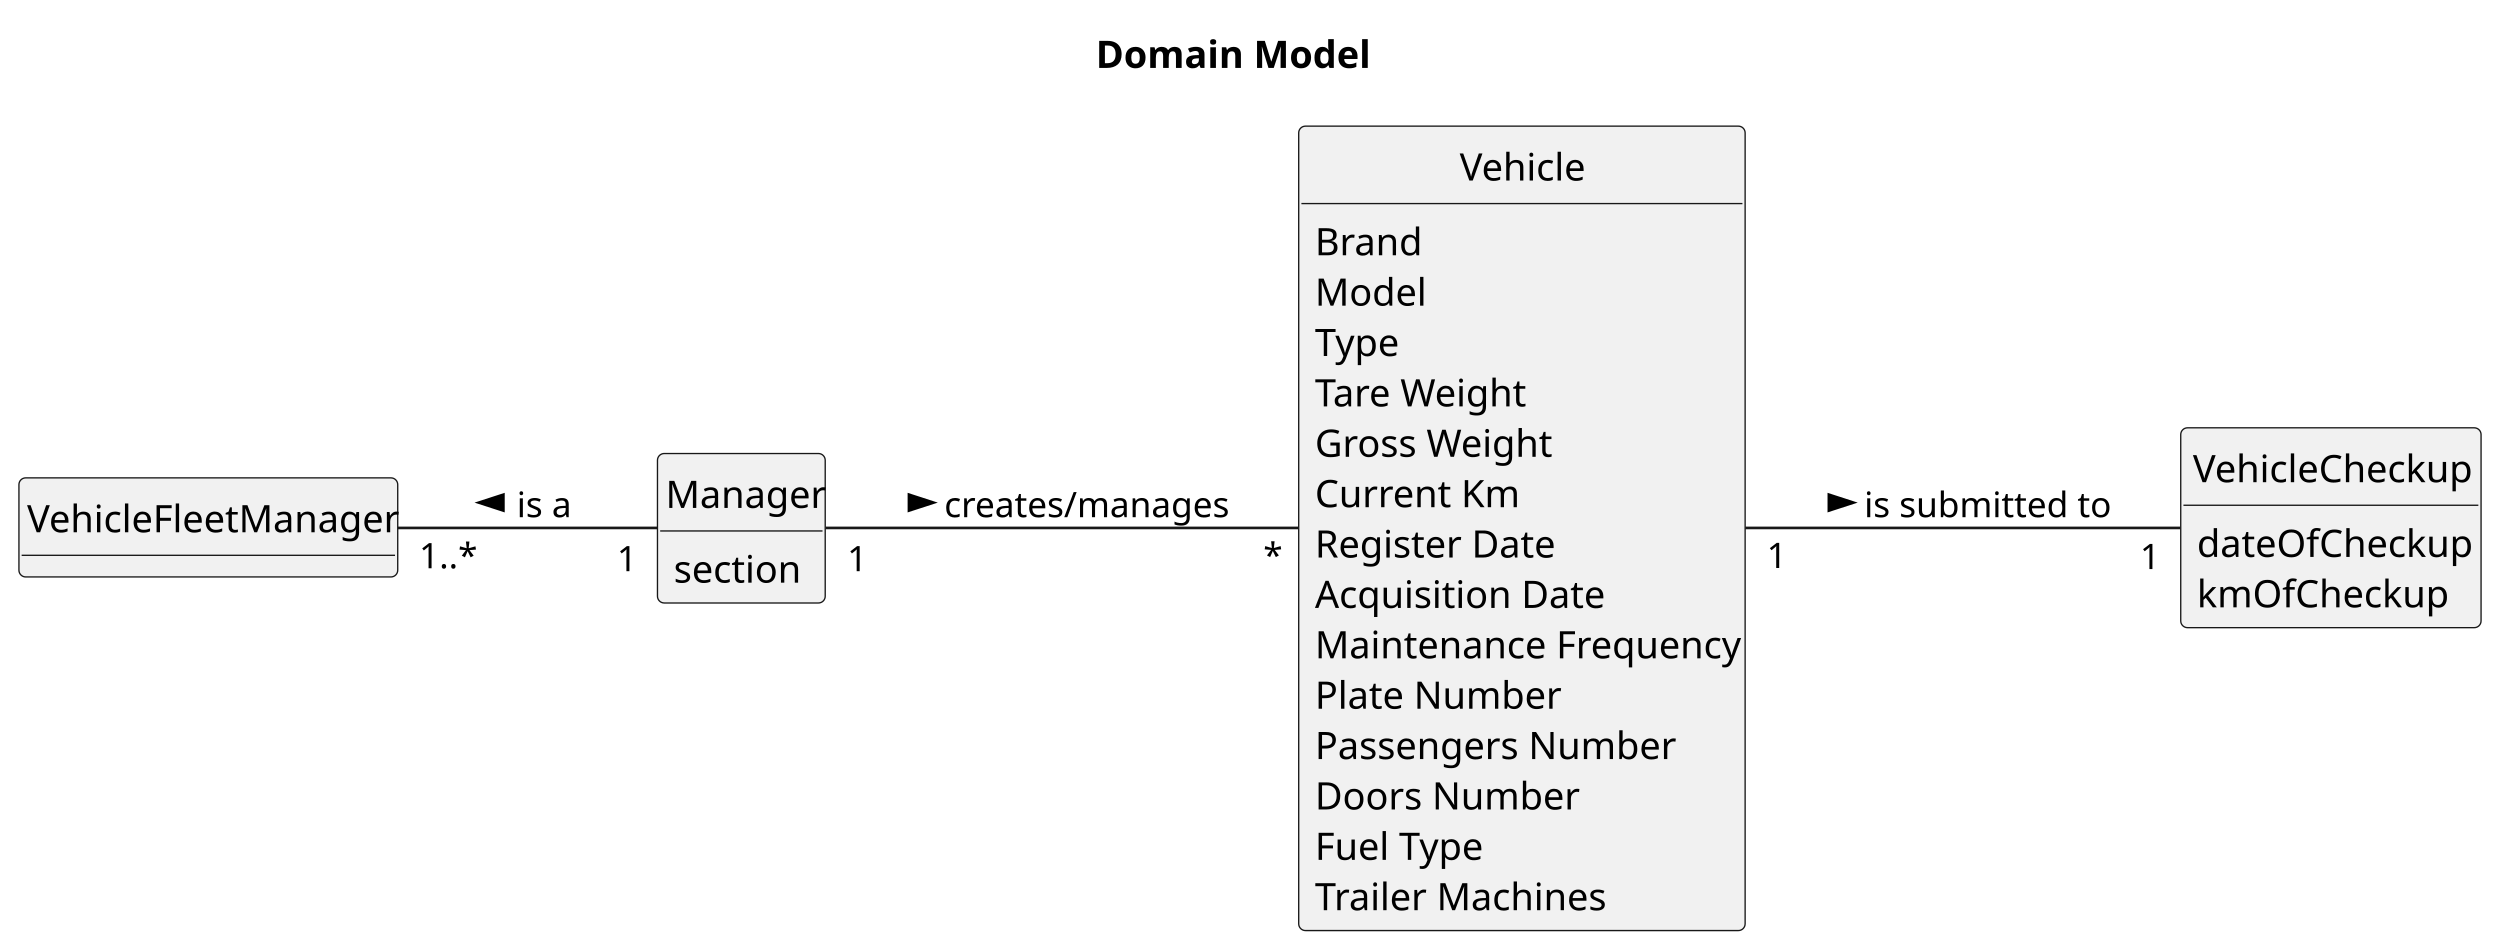
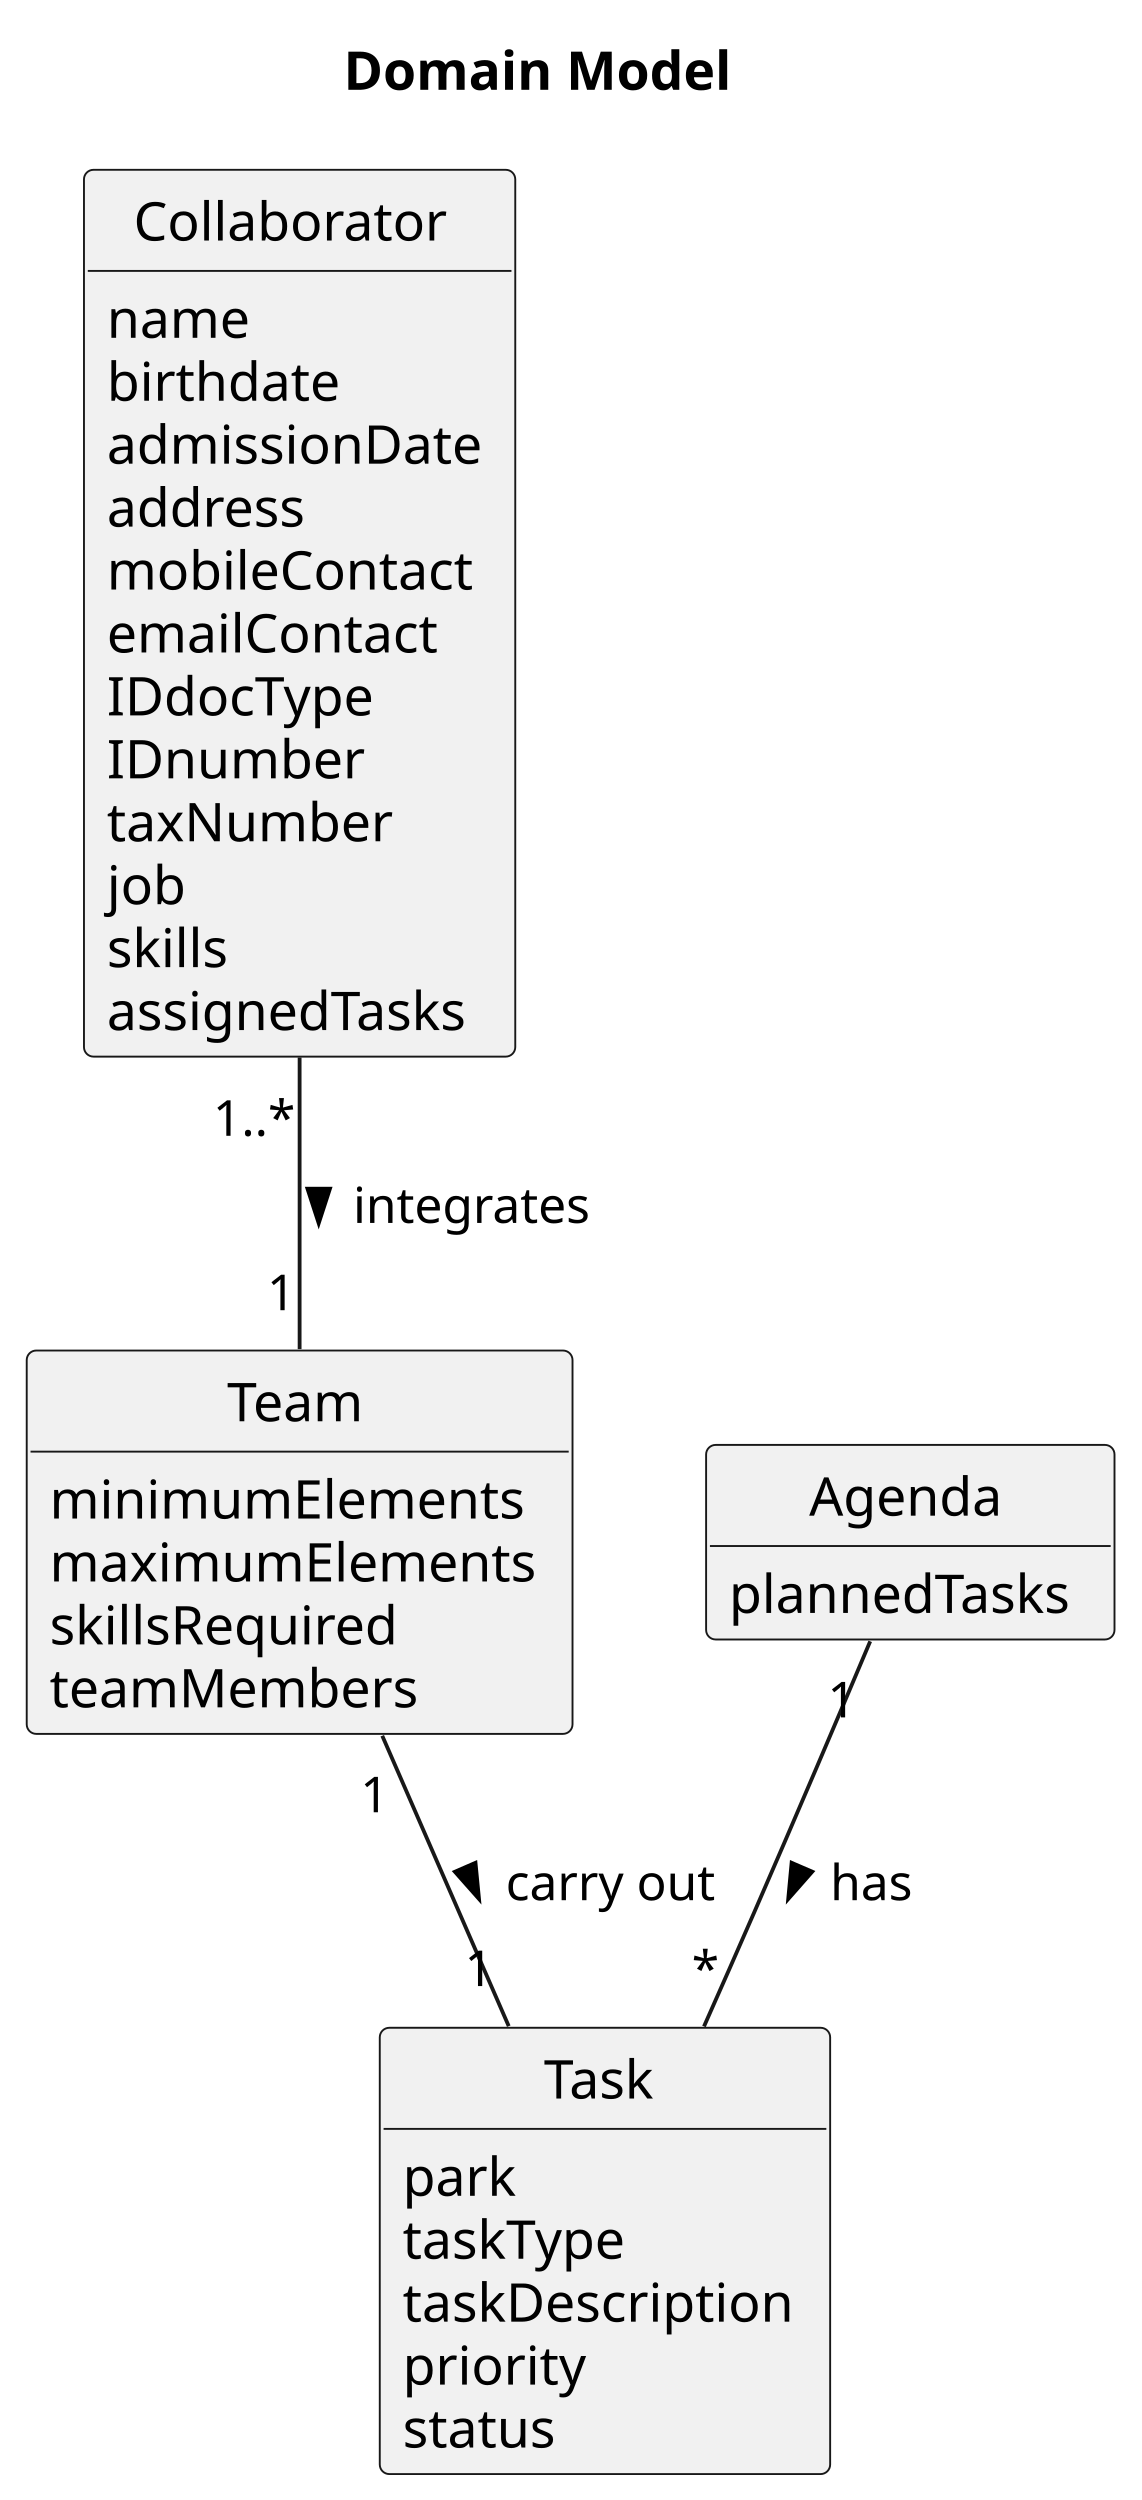
- <svg xmlns="http://www.w3.org/2000/svg" contentStyleType="text/css" height="350px" preserveAspectRatio="none" style="width:924px;height:350px;background:#FFFFFF;" version="1.1" viewBox="0 0 924 350" width="924px" zoomAndPan="magnify">
+ <svg xmlns="http://www.w3.org/2000/svg" contentStyleType="text/css" height="655px" preserveAspectRatio="none" style="width:299px;height:655px;background:#FFFFFF;" version="1.1" viewBox="0 0 299 655" width="299px" zoomAndPan="magnify">
  <defs />
  <g>
-     <text fill="#000000" font-family="sans-serif" font-size="14" font-weight="bold" lengthAdjust="spacing" textLength="100" x="405" y="25.107">Domain Model</text>
-     <g id="elem_VehicleFleetManager">
-       <rect codeLine="14" fill="#F1F1F1" height="36.621" id="VehicleFleetManager" rx="2.5" ry="2.5" style="stroke:#181818;stroke-width:0.5;" width="140" x="7" y="176.621" />
-       <text fill="#000000" font-family="sans-serif" font-size="14" lengthAdjust="spacing" textLength="134" x="10" y="196.728">VehicleFleetManager</text>
-       <line style="stroke:#181818;stroke-width:0.5;" x1="8" x2="146" y1="205.242" y2="205.242" />
+     <text fill="#000000" font-family="sans-serif" font-size="14" font-weight="bold" lengthAdjust="spacing" textLength="105" x="90" y="23.535">Domain Model</text>
+     <g id="elem_Collaborator">
+       <rect codeLine="14" fill="#F1F1F1" height="232.348" id="Collaborator" rx="2.5" ry="2.5" style="stroke:#181818;stroke-width:0.5;" width="113" x="22" y="44.488" />
+       <text fill="#000000" font-family="sans-serif" font-size="14" lengthAdjust="spacing" textLength="87" x="35" y="63.023">Collaborator</text>
+       <line style="stroke:#181818;stroke-width:0.5;" x1="23" x2="134" y1="70.977" y2="70.977" />
+       <text fill="#000000" font-family="sans-serif" font-size="14" lengthAdjust="spacing" textLength="38" x="28" y="88.512">name</text>
+       <text fill="#000000" font-family="sans-serif" font-size="14" lengthAdjust="spacing" textLength="63" x="28" y="105">birthdate</text>
+       <text fill="#000000" font-family="sans-serif" font-size="14" lengthAdjust="spacing" textLength="101" x="28" y="121.488">admissionDate</text>
+       <text fill="#000000" font-family="sans-serif" font-size="14" lengthAdjust="spacing" textLength="54" x="28" y="137.977">address</text>
+       <text fill="#000000" font-family="sans-serif" font-size="14" lengthAdjust="spacing" textLength="100" x="28" y="154.465">mobileContact</text>
+       <text fill="#000000" font-family="sans-serif" font-size="14" lengthAdjust="spacing" textLength="90" x="28" y="170.953">emailContact</text>
+       <text fill="#000000" font-family="sans-serif" font-size="14" lengthAdjust="spacing" textLength="72" x="28" y="187.441">IDdocType</text>
+       <text fill="#000000" font-family="sans-serif" font-size="14" lengthAdjust="spacing" textLength="68" x="28" y="203.93">IDnumber</text>
+       <text fill="#000000" font-family="sans-serif" font-size="14" lengthAdjust="spacing" textLength="77" x="28" y="220.418">taxNumber</text>
+       <text fill="#000000" font-family="sans-serif" font-size="14" lengthAdjust="spacing" textLength="22" x="28" y="236.906">job</text>
+       <text fill="#000000" font-family="sans-serif" font-size="14" lengthAdjust="spacing" textLength="34" x="28" y="253.394">skills</text>
+       <text fill="#000000" font-family="sans-serif" font-size="14" lengthAdjust="spacing" textLength="100" x="28" y="269.883">assignedTasks</text>
    </g>
-     <g id="elem_VehicleCheckup">
-       <rect codeLine="18" fill="#F1F1F1" height="73.863" id="VehicleCheckup" rx="2.5" ry="2.5" style="stroke:#181818;stroke-width:0.5;" width="111" x="806" y="158.121" />
-       <text fill="#000000" font-family="sans-serif" font-size="14" lengthAdjust="spacing" textLength="102" x="810.5" y="178.228">VehicleCheckup</text>
-       <line style="stroke:#181818;stroke-width:0.5;" x1="807" x2="916" y1="186.742" y2="186.742" />
-       <text fill="#000000" font-family="sans-serif" font-size="14" lengthAdjust="spacing" textLength="99" x="812" y="205.85">dateOfCheckup</text>
-       <text fill="#000000" font-family="sans-serif" font-size="14" lengthAdjust="spacing" textLength="89" x="812" y="224.471">kmOfCheckup</text>
+     <g id="elem_Team">
+       <rect codeLine="30" fill="#F1F1F1" height="100.441" id="Team" rx="2.5" ry="2.5" style="stroke:#181818;stroke-width:0.5;" width="143" x="7" y="353.838" />
+       <text fill="#000000" font-family="sans-serif" font-size="14" lengthAdjust="spacing" textLength="38" x="59.5" y="372.373">Team</text>
+       <line style="stroke:#181818;stroke-width:0.5;" x1="8" x2="149" y1="380.327" y2="380.327" />
+       <text fill="#000000" font-family="sans-serif" font-size="14" lengthAdjust="spacing" textLength="127" x="13" y="397.862">minimumElements</text>
+       <text fill="#000000" font-family="sans-serif" font-size="14" lengthAdjust="spacing" textLength="131" x="13" y="414.35">maximumElements</text>
+       <text fill="#000000" font-family="sans-serif" font-size="14" lengthAdjust="spacing" textLength="96" x="13" y="430.838">skillsRequired</text>
+       <text fill="#000000" font-family="sans-serif" font-size="14" lengthAdjust="spacing" textLength="97" x="13" y="447.327">teamMembers</text>
    </g>
-     <g id="elem_Manager">
-       <rect codeLine="23" fill="#F1F1F1" height="55.242" id="Manager" rx="2.5" ry="2.5" style="stroke:#181818;stroke-width:0.5;" width="62" x="243" y="167.621" />
-       <text fill="#000000" font-family="sans-serif" font-size="14" lengthAdjust="spacing" textLength="56" x="246" y="187.728">Manager</text>
-       <line style="stroke:#181818;stroke-width:0.5;" x1="244" x2="304" y1="196.242" y2="196.242" />
-       <text fill="#000000" font-family="sans-serif" font-size="14" lengthAdjust="spacing" textLength="45" x="249" y="215.35">section</text>
+     <g id="elem_Task">
+       <rect codeLine="37" fill="#F1F1F1" height="116.93" id="Task" rx="2.5" ry="2.5" style="stroke:#181818;stroke-width:0.5;" width="118" x="99.5" y="531.278" />
+       <text fill="#000000" font-family="sans-serif" font-size="14" lengthAdjust="spacing" textLength="32" x="142.5" y="549.813">Task</text>
+       <line style="stroke:#181818;stroke-width:0.5;" x1="100.5" x2="216.5" y1="557.767" y2="557.767" />
+       <text fill="#000000" font-family="sans-serif" font-size="14" lengthAdjust="spacing" textLength="31" x="105.5" y="575.302">park</text>
+       <text fill="#000000" font-family="sans-serif" font-size="14" lengthAdjust="spacing" textLength="61" x="105.5" y="591.79">taskType</text>
+       <text fill="#000000" font-family="sans-serif" font-size="14" lengthAdjust="spacing" textLength="106" x="105.5" y="608.278">taskDescription</text>
+       <text fill="#000000" font-family="sans-serif" font-size="14" lengthAdjust="spacing" textLength="50" x="105.5" y="624.767">priority</text>
+       <text fill="#000000" font-family="sans-serif" font-size="14" lengthAdjust="spacing" textLength="41" x="105.5" y="641.255">status</text>
    </g>
-     <g id="elem_Vehicle">
-       <rect codeLine="27" fill="#F1F1F1" height="297.316" id="Vehicle" rx="2.5" ry="2.5" style="stroke:#181818;stroke-width:0.5;" width="165" x="480" y="46.621" />
-       <text fill="#000000" font-family="sans-serif" font-size="14" lengthAdjust="spacing" textLength="46" x="539.5" y="66.728">Vehicle</text>
-       <line style="stroke:#181818;stroke-width:0.5;" x1="481" x2="644" y1="75.242" y2="75.242" />
-       <text fill="#000000" font-family="sans-serif" font-size="14" lengthAdjust="spacing" textLength="38" x="486" y="94.35">Brand</text>
-       <text fill="#000000" font-family="sans-serif" font-size="14" lengthAdjust="spacing" textLength="38" x="486" y="112.971">Model</text>
-       <text fill="#000000" font-family="sans-serif" font-size="14" lengthAdjust="spacing" textLength="32" x="486" y="131.592">Type</text>
-       <text fill="#000000" font-family="sans-serif" font-size="14" lengthAdjust="spacing" textLength="78" x="486" y="150.213">Tare Weight</text>
-       <text fill="#000000" font-family="sans-serif" font-size="14" lengthAdjust="spacing" textLength="86" x="486" y="168.834">Gross Weight</text>
-       <text fill="#000000" font-family="sans-serif" font-size="14" lengthAdjust="spacing" textLength="72" x="486" y="187.455">Current Km</text>
-       <text fill="#000000" font-family="sans-serif" font-size="14" lengthAdjust="spacing" textLength="87" x="486" y="206.076">Register Date</text>
-       <text fill="#000000" font-family="sans-serif" font-size="14" lengthAdjust="spacing" textLength="102" x="486" y="224.697">Acquisition Date</text>
-       <text fill="#000000" font-family="sans-serif" font-size="14" lengthAdjust="spacing" textLength="153" x="486" y="243.318">Maintenance Frequency</text>
-       <text fill="#000000" font-family="sans-serif" font-size="14" lengthAdjust="spacing" textLength="85" x="486" y="261.94">Plate Number</text>
-       <text fill="#000000" font-family="sans-serif" font-size="14" lengthAdjust="spacing" textLength="128" x="486" y="280.56">Passengers Number</text>
-       <text fill="#000000" font-family="sans-serif" font-size="14" lengthAdjust="spacing" textLength="91" x="486" y="299.182">Doors Number</text>
-       <text fill="#000000" font-family="sans-serif" font-size="14" lengthAdjust="spacing" textLength="64" x="486" y="317.803">Fuel Type</text>
-       <text fill="#000000" font-family="sans-serif" font-size="14" lengthAdjust="spacing" textLength="105" x="486" y="336.424">Trailer Machines</text>
+     <g id="elem_Agenda">
+       <rect codeLine="45" fill="#F1F1F1" height="50.977" id="Agenda" rx="2.5" ry="2.5" style="stroke:#181818;stroke-width:0.5;" width="107" x="185" y="378.568" />
+       <text fill="#000000" font-family="sans-serif" font-size="14" lengthAdjust="spacing" textLength="53" x="212" y="397.103">Agenda</text>
+       <line style="stroke:#181818;stroke-width:0.5;" x1="186" x2="291" y1="405.057" y2="405.057" />
+       <text fill="#000000" font-family="sans-serif" font-size="14" lengthAdjust="spacing" textLength="95" x="191" y="422.592">plannedTasks</text>
    </g>
-     <g id="link_Manager_Vehicle">
-       <path codeLine="44" d="M305.12,195.121 C346.21,195.121 421.39,195.121 479.76,195.121 " fill="none" id="Manager-Vehicle" style="stroke:#181818;stroke-width:1.0;" />
-       <polygon fill="#000000" points="345,185.767,335.955,182.828,335.955,188.706,345,185.767" style="stroke:#000000;stroke-width:1.0;" />
-       <text fill="#000000" font-family="sans-serif" font-size="13" lengthAdjust="spacing" textLength="100" x="349" y="191.149">creates/manages</text>
-       <text fill="#000000" font-family="sans-serif" font-size="13" lengthAdjust="spacing" textLength="7" x="313.126" y="211.121">1</text>
-       <text fill="#000000" font-family="sans-serif" font-size="13" lengthAdjust="spacing" textLength="5" x="466.902" y="209.932">*</text>
+     <g id="link_Collaborator_Team">
+       <path codeLine="49" d="M78.5,277.058 C78.5,303.968 78.5,331.228 78.5,353.478 " fill="none" id="Collaborator-Team" style="stroke:#181818;stroke-width:1.0;" />
+       <polygon fill="#000000" points="83.5,320.494,86.439,311.449,80.561,311.449,83.5,320.494" style="stroke:#000000;stroke-width:1.0;" />
+       <text fill="#000000" font-family="sans-serif" font-size="13" lengthAdjust="spacing" textLength="63" x="92.5" y="320.407">integrates</text>
+       <text fill="#000000" font-family="sans-serif" font-size="13" lengthAdjust="spacing" textLength="22" x="55.795" y="297.574">1..*</text>
+       <text fill="#000000" font-family="sans-serif" font-size="13" lengthAdjust="spacing" textLength="8" x="69.963" y="343.263">1</text>
    </g>
-     <g id="link_VehicleFleetManager_Manager">
-       <path codeLine="45" d="M147.02,195.121 C179.89,195.121 217.49,195.121 243,195.121 " fill="none" id="VehicleFleetManager-Manager" style="stroke:#181818;stroke-width:1.0;" />
-       <polygon fill="#000000" points="177,185.767,186.045,188.706,186.045,182.828,177,185.767" style="stroke:#000000;stroke-width:1.0;" />
-       <text fill="#000000" font-family="sans-serif" font-size="13" lengthAdjust="spacing" textLength="21" x="191" y="191.149">is a</text>
-       <text fill="#000000" font-family="sans-serif" font-size="13" lengthAdjust="spacing" textLength="20" x="154.897" y="210.019">1..*</text>
-       <text fill="#000000" font-family="sans-serif" font-size="13" lengthAdjust="spacing" textLength="7" x="228.022" y="211.121">1</text>
+     <g id="link_Team_Task">
+       <path codeLine="51" d="M100.15,454.768 C110.38,478.248 122.65,506.418 133.29,530.858 " fill="none" id="Team-Task" style="stroke:#181818;stroke-width:1.0;" />
+       <polygon fill="#000000" points="125.496,497.518,124.579,488.051,119.19,490.399,125.496,497.518" style="stroke:#000000;stroke-width:1.0;" />
+       <text fill="#000000" font-family="sans-serif" font-size="13" lengthAdjust="spacing" textLength="56" x="132.5" y="497.847">carry out</text>
+       <text fill="#000000" font-family="sans-serif" font-size="13" lengthAdjust="spacing" textLength="8" x="94.411" y="474.815">1</text>
+       <text fill="#000000" font-family="sans-serif" font-size="13" lengthAdjust="spacing" textLength="8" x="121.73" y="520.355">1</text>
    </g>
-     <g id="link_Vehicle_VehicleCheckup">
-       <path codeLine="46" d="M645.05,195.121 C696.22,195.121 760.81,195.121 805.87,195.121 " fill="none" id="Vehicle-VehicleCheckup" style="stroke:#181818;stroke-width:1.0;" />
-       <polygon fill="#000000" points="685,185.767,675.955,182.828,675.955,188.706,685,185.767" style="stroke:#000000;stroke-width:1.0;" />
-       <text fill="#000000" font-family="sans-serif" font-size="13" lengthAdjust="spacing" textLength="86" x="689" y="191.149">is submitted to</text>
-       <text fill="#000000" font-family="sans-serif" font-size="13" lengthAdjust="spacing" textLength="7" x="652.983" y="209.932">1</text>
-       <text fill="#000000" font-family="sans-serif" font-size="13" lengthAdjust="spacing" textLength="7" x="790.924" y="210.32">1</text>
+     <g id="link_Agenda_Task">
+       <path codeLine="53" d="M227.99,430.028 C219.78,449.478 208.02,477.138 197.5,501.278 C193.31,510.878 188.83,521.048 184.44,530.938 " fill="none" id="Agenda-Task" style="stroke:#181818;stroke-width:1.0;" />
+       <polygon fill="#000000" points="206.519,497.524,212.801,490.384,207.405,488.055,206.519,497.524" style="stroke:#000000;stroke-width:1.0;" />
+       <text fill="#000000" font-family="sans-serif" font-size="13" lengthAdjust="spacing" textLength="22" x="217.5" y="497.847">has</text>
+       <text fill="#000000" font-family="sans-serif" font-size="13" lengthAdjust="spacing" textLength="8" x="216.816" y="449.952">1</text>
+       <text fill="#000000" font-family="sans-serif" font-size="13" lengthAdjust="spacing" textLength="6" x="181.236" y="520.445">*</text>
    </g>
  </g>
</svg>
